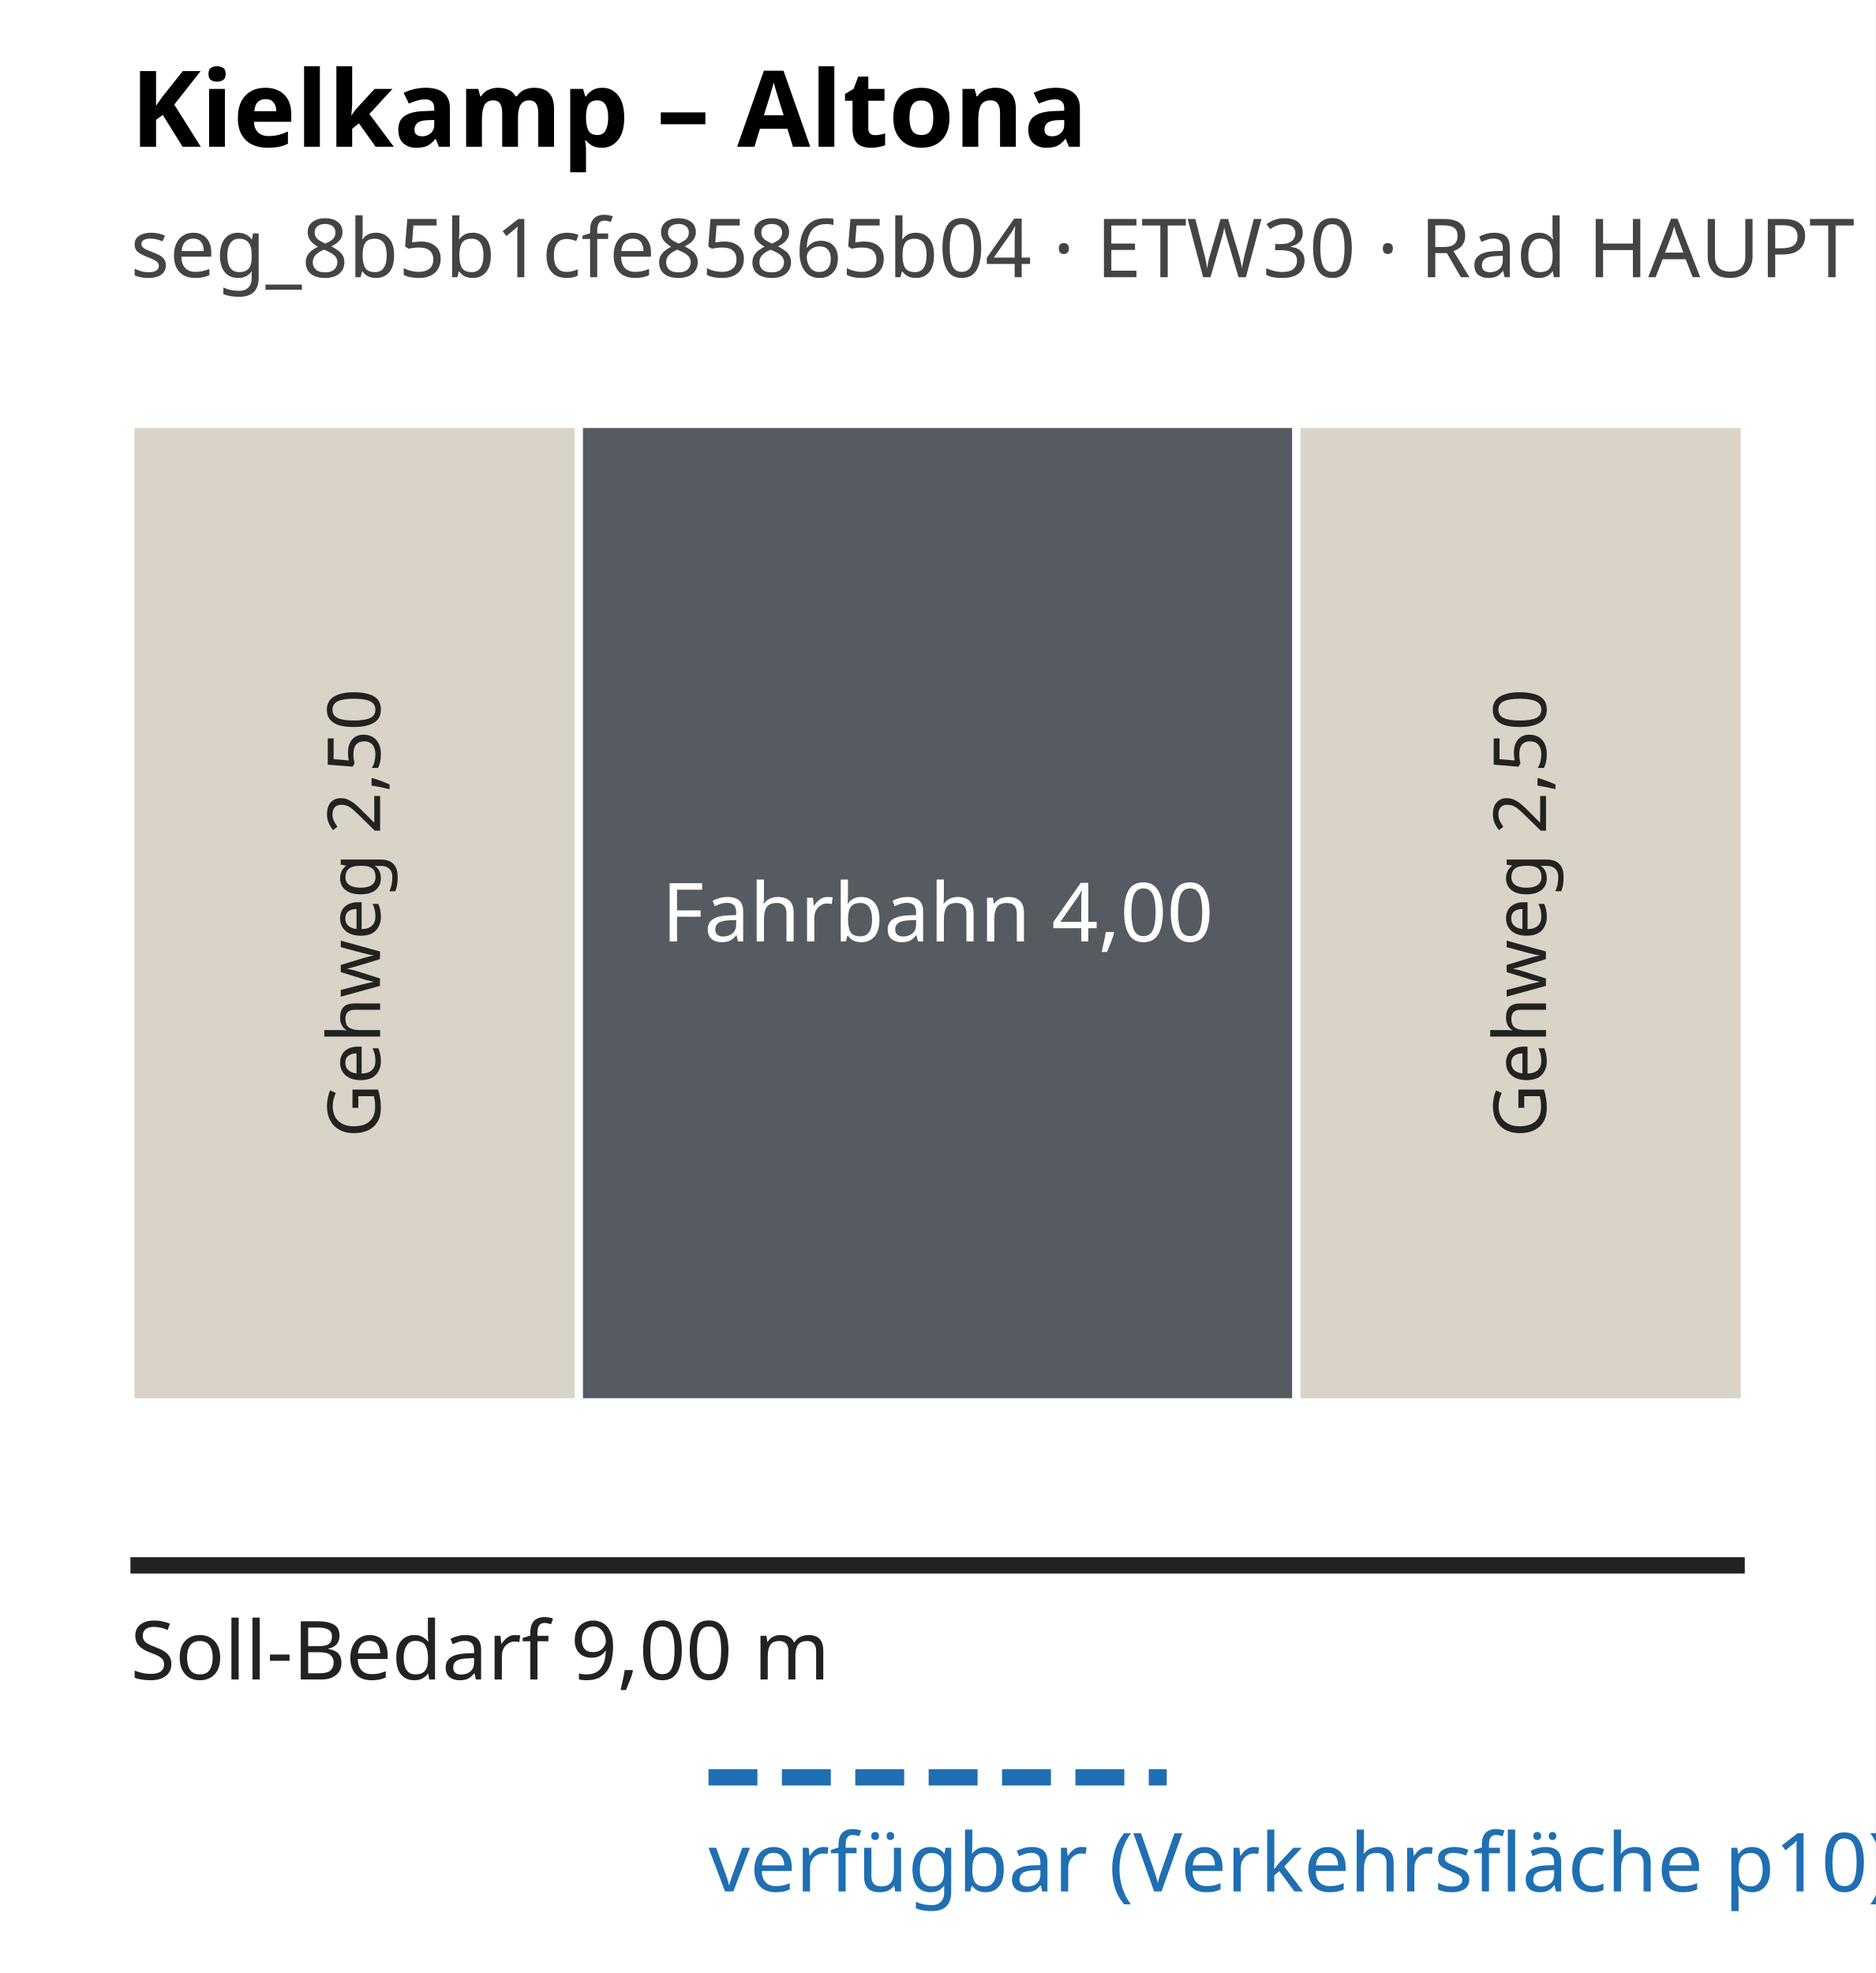
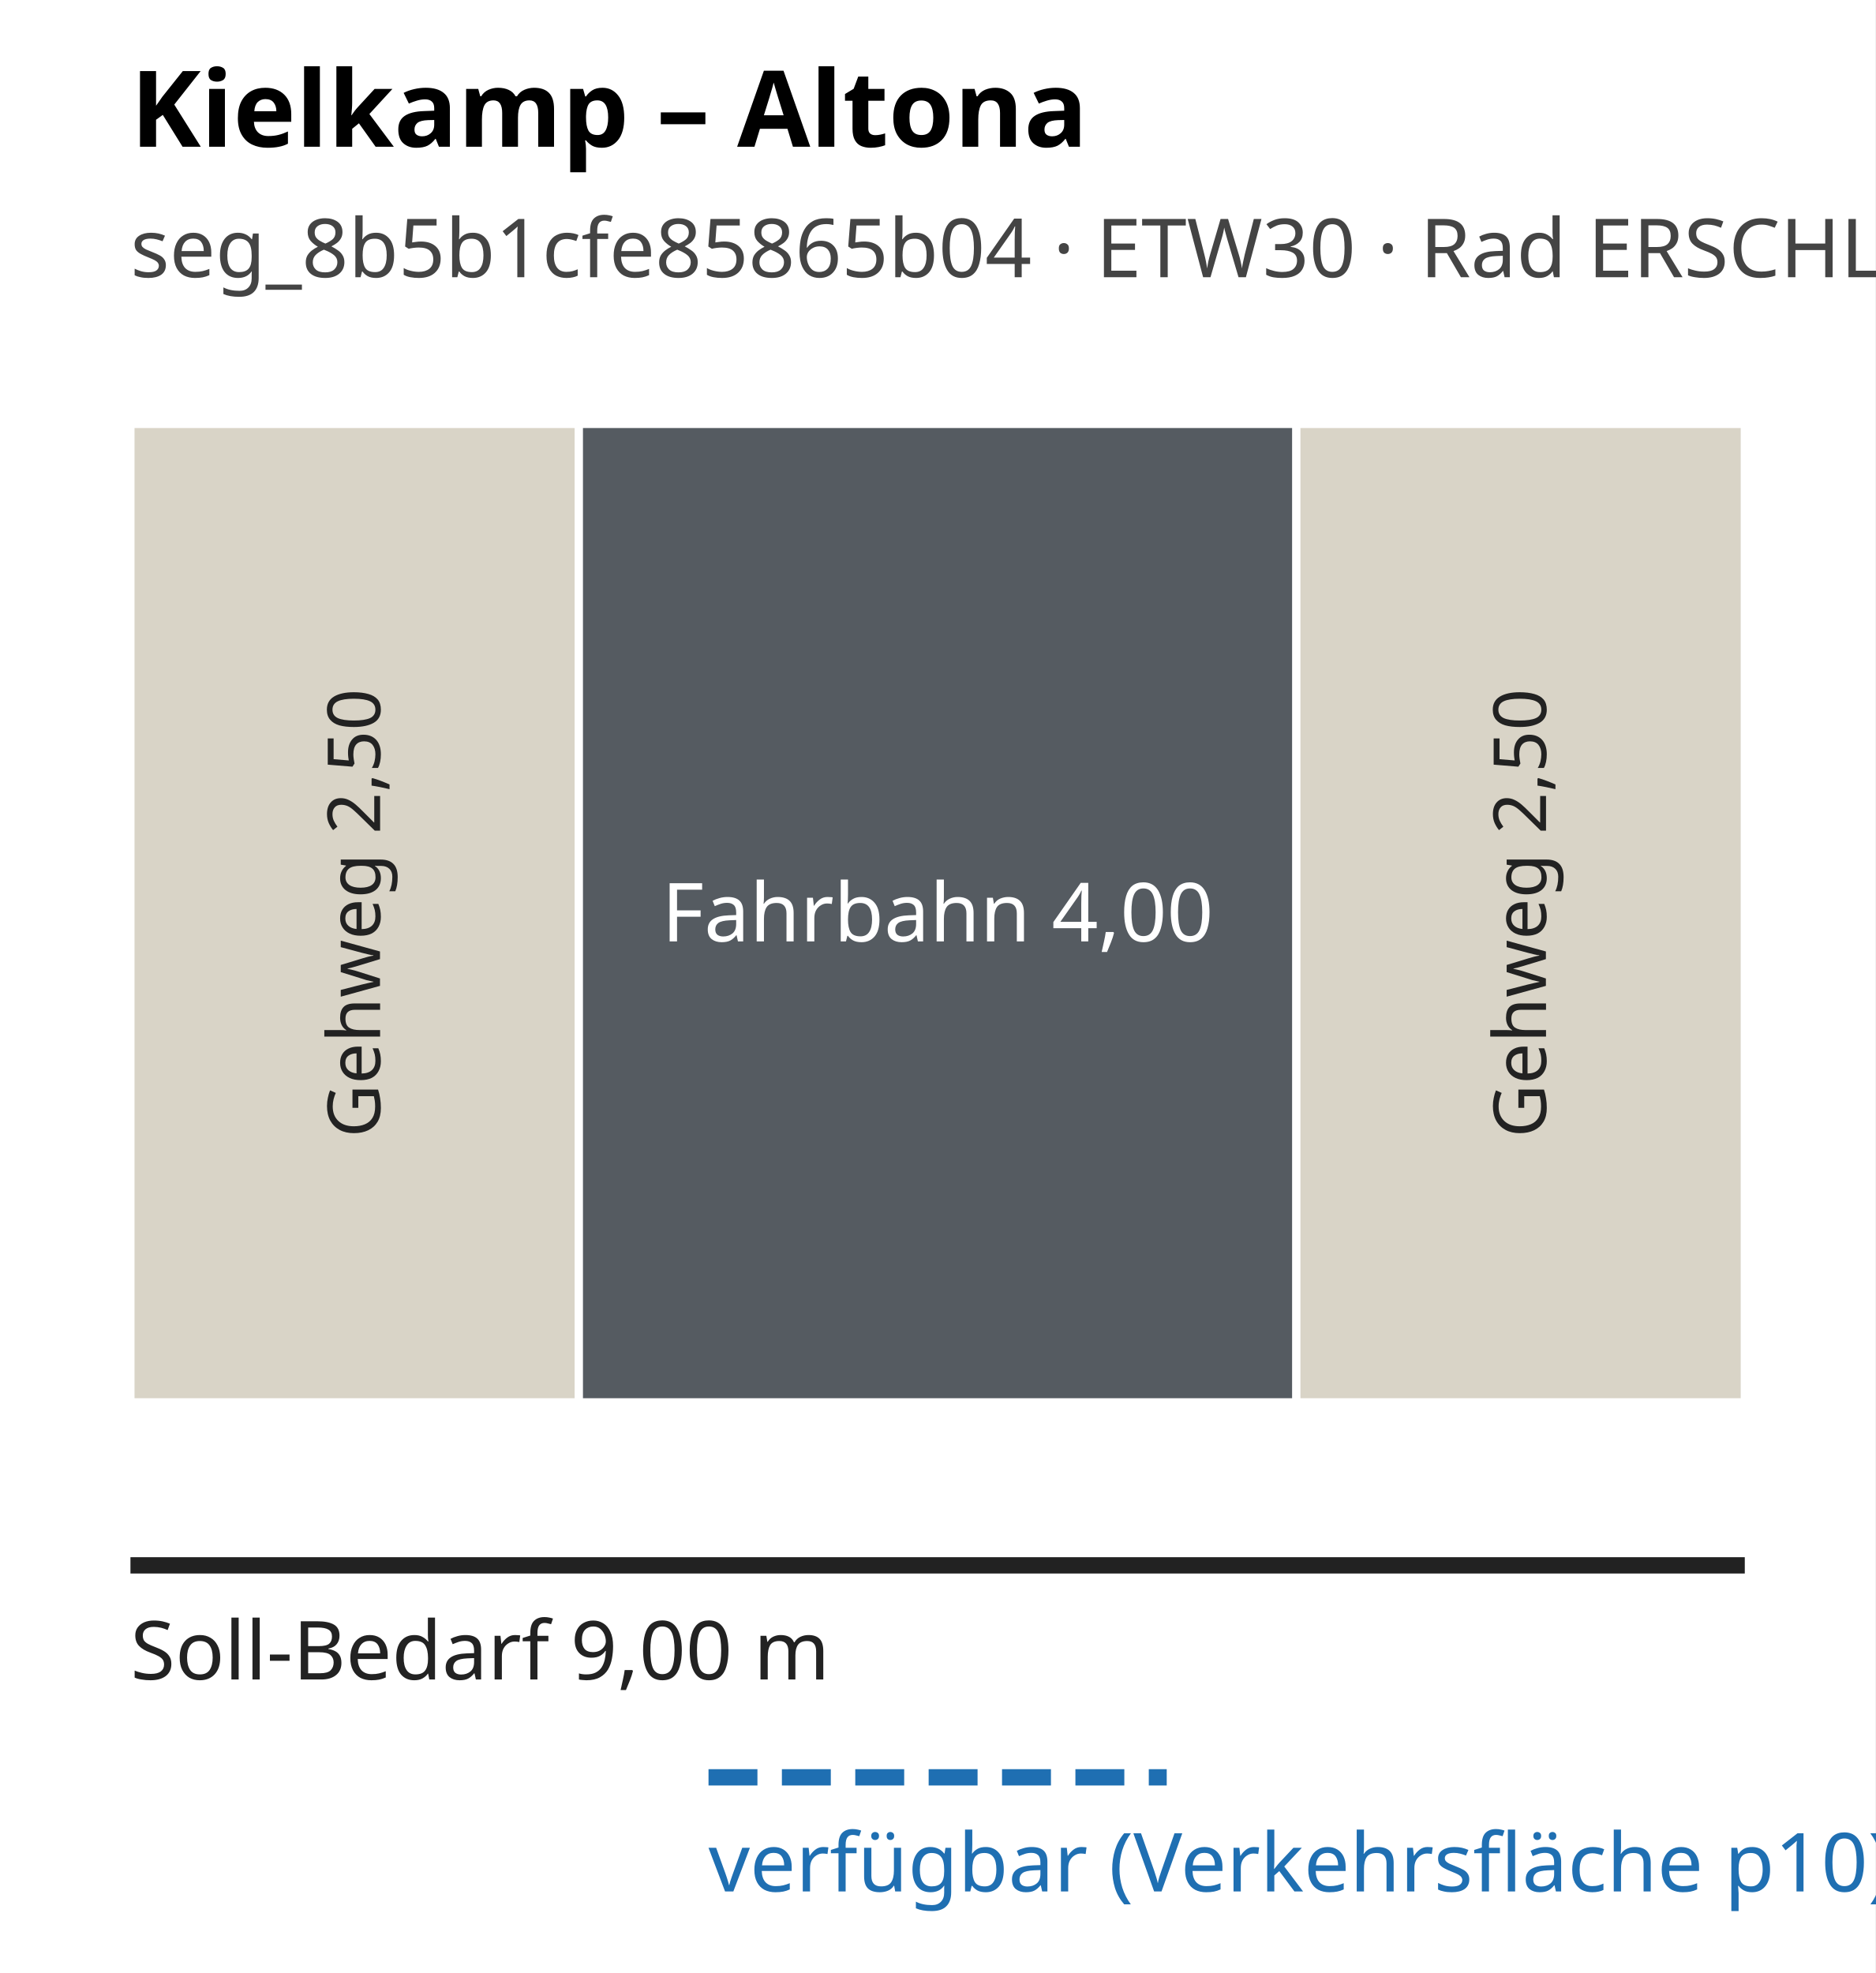
<svg xmlns="http://www.w3.org/2000/svg" width="230" height="242" viewBox="0 0 230 242" font-family="sans-serif" font-size="10">
  <rect x="0" y="0" width="230" height="242" fill="#ffffff" />
  <text x="16.0" y="18" font-size="13" font-weight="bold">Kielkamp – Altona</text>
-   <text x="16.0" y="34" fill="#444">seg_8b5b1cfe85865b04 · ETW30 · Rad HAUPT · Fahrradstraße · passt nicht · Abbau D4|D6</text>
+   <text x="16.0" y="34" fill="#444">seg_8b5b1cfe85865b04 · ETW30 · Rad ERSCHL · Mischverkehr · passt nicht · Abbau D4|D6</text>
  <rect x="16.0" y="52.0" width="55.0" height="120.0" fill="#d9d4c7" stroke="#ffffff" stroke-width="1" data-element="sidewalk" data-width-m="2.50" />
  <text transform="translate(43.5,112.0) rotate(-90)" text-anchor="middle" dominant-baseline="middle" fill="#222" font-size="9">Gehweg 2,50</text>
  <rect x="71.0" y="52.0" width="88.0" height="120.0" fill="#555b61" stroke="#ffffff" stroke-width="1" data-element="carriageway" data-width-m="4.00" />
  <text x="115.0" y="112.0" text-anchor="middle" dominant-baseline="middle" fill="#ffffff">Fahrbahn 4,00</text>
  <rect x="159.0" y="52.0" width="55.0" height="120.0" fill="#d9d4c7" stroke="#ffffff" stroke-width="1" data-element="sidewalk" data-width-m="2.50" />
  <text transform="translate(186.5,112.0) rotate(-90)" text-anchor="middle" dominant-baseline="middle" fill="#222" font-size="9">Gehweg 2,50</text>
  <text x="16.0" y="206.0" fill="#222">Soll-Bedarf 9,00 m</text>
  <line x1="16.0" y1="192.0" x2="214.0" y2="192.0" stroke="#222" stroke-width="2" />
  <line x1="86.9" y1="218.0" x2="143.1" y2="218.0" stroke="#1f6fb2" stroke-width="2" stroke-dasharray="6 3" />
  <text x="86.9" y="232.0" fill="#1f6fb2">verfügbar (Verkehrsfläche p10) 2,55 m</text>
</svg>
